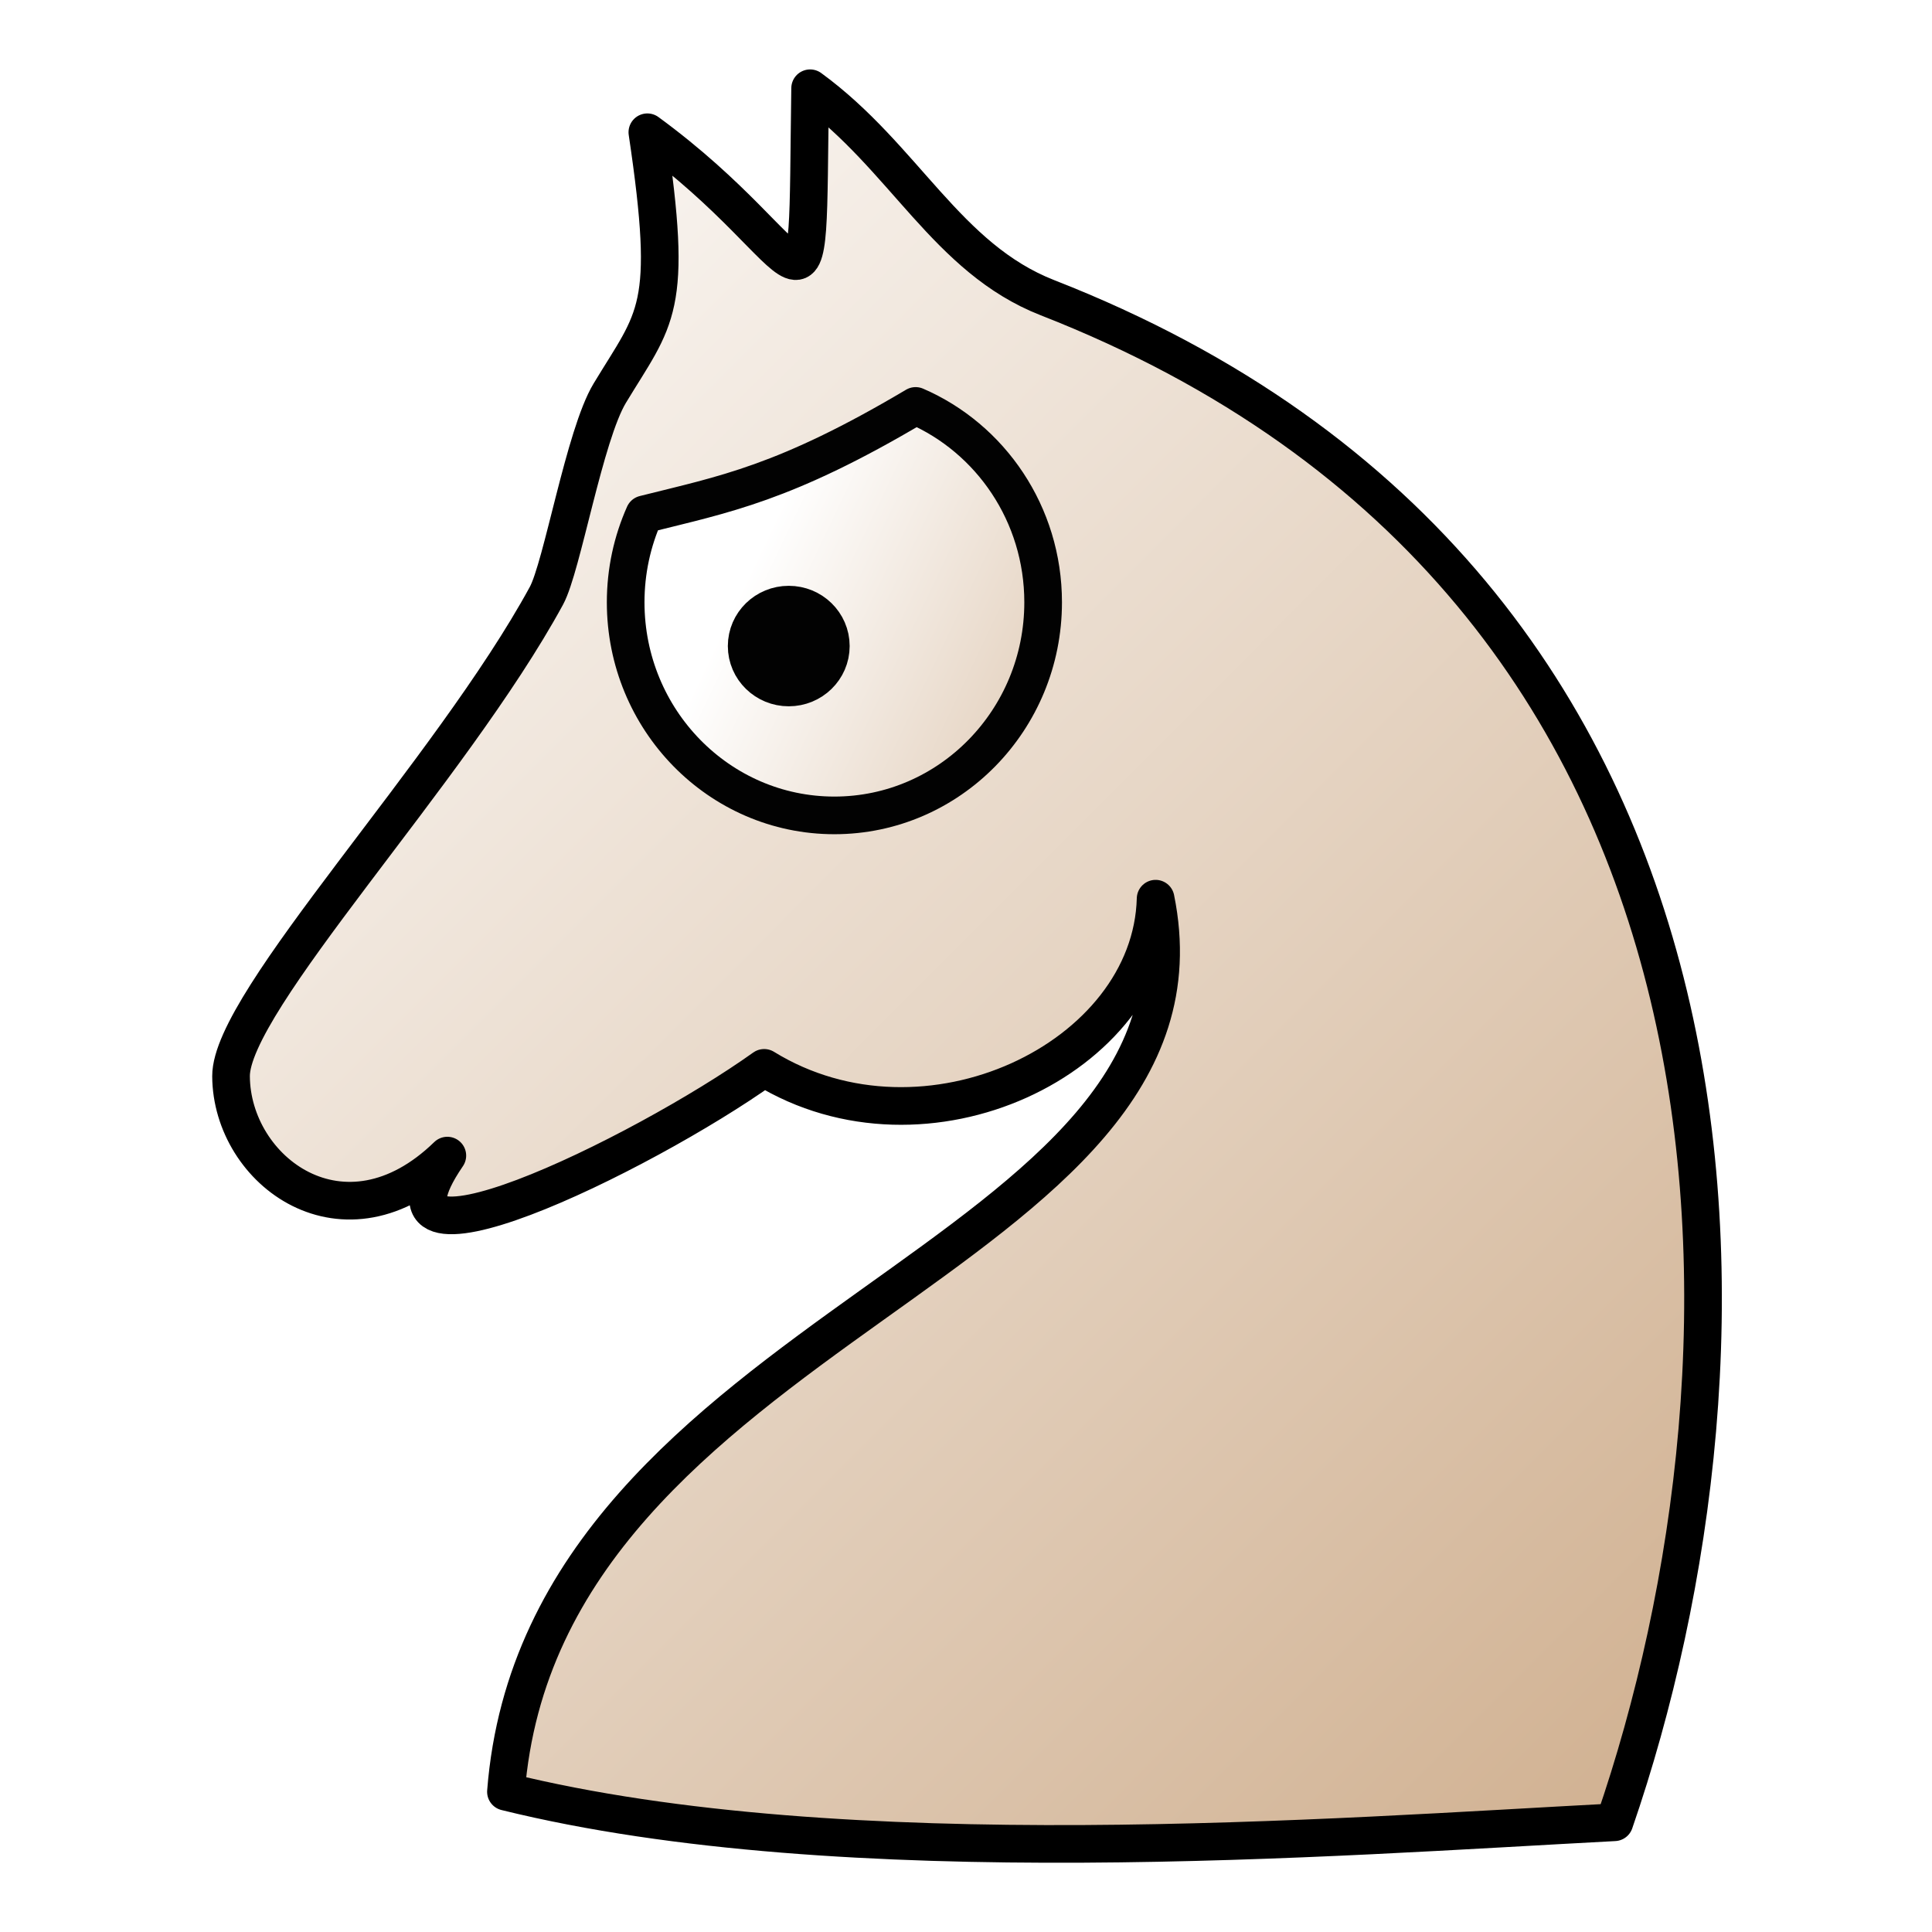
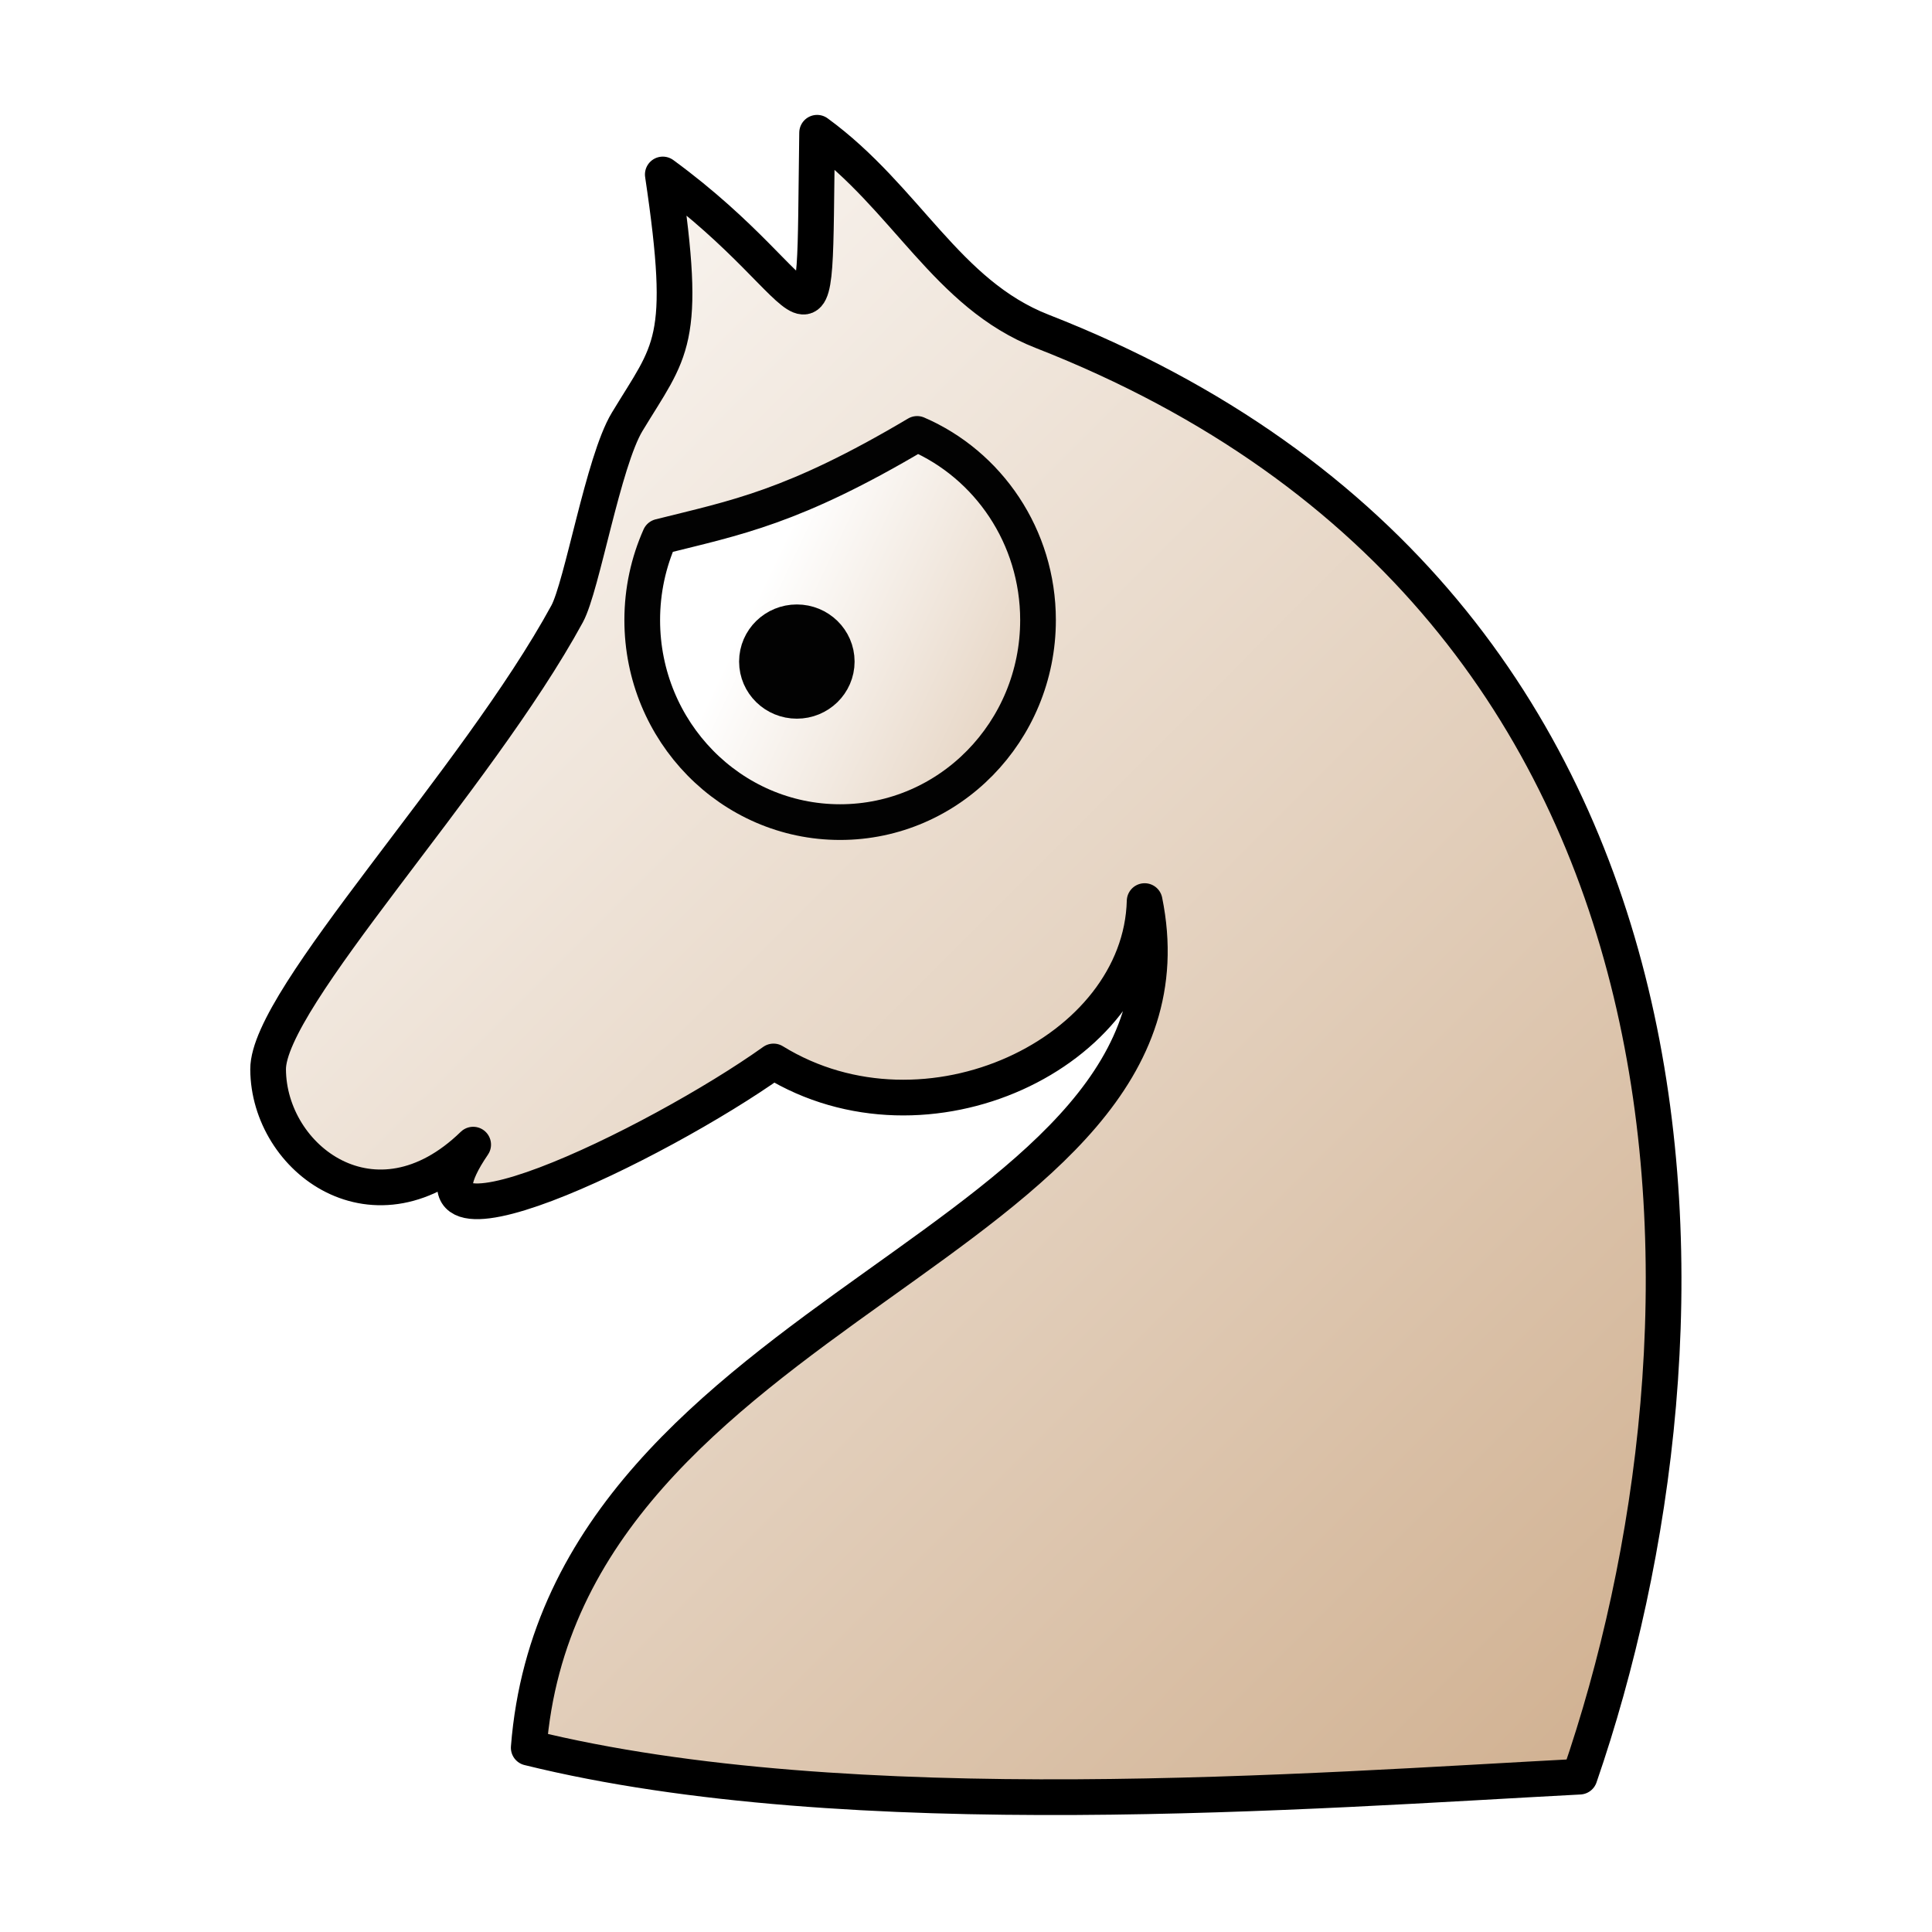
- <svg xmlns="http://www.w3.org/2000/svg" xmlns:xlink="http://www.w3.org/1999/xlink" overflow="hidden" viewBox="32 51 821 821" id="svg36220" version="1.0">
+ <svg xmlns="http://www.w3.org/2000/svg" xmlns:xlink="http://www.w3.org/1999/xlink" overflow="hidden" viewBox="10 29 866 866" id="svg36220" version="1.0">
  <defs id="defs36222">
    <linearGradient id="linearGradient2507">
      <stop style="stop-color:#ffffff;stop-opacity:1;" offset="0" id="stop2509" />
      <stop style="stop-color:#d0b090;stop-opacity:1;" offset="1" id="stop2511" />
    </linearGradient>
    <linearGradient xlink:href="#linearGradient2507" id="linearGradient2513" x1="63.677" y1="137.906" x2="741.164" y2="814.156" gradientUnits="userSpaceOnUse" gradientTransform="translate(2,12)" />
    <linearGradient xlink:href="#linearGradient2507" id="linearGradient2229" x1="340.957" y1="313.549" x2="553.437" y2="414.998" gradientUnits="userSpaceOnUse" />
  </defs>
  <g id="layer1">
    <path style="fill:url(#linearGradient2513);fill-opacity:1;fill-rule:evenodd;stroke:#000000;stroke-width:16;stroke-linecap:round;stroke-linejoin:round;stroke-miterlimit:4;stroke-dasharray:none;stroke-opacity:1" d="M 376.261,88.503 C 374.574,204.861 380.518,160.919 307.091,107.204 C 318.423,183.107 310.731,185.608 291.115,218.088 C 280.38,235.863 270.919,291.833 264.202,304.17 C 223.498,378.926 130.018,476.519 130.179,508.335 C 130.383,548.609 178.281,584.659 222.096,542.071 C 181.105,602.077 304.863,541.799 356.727,504.787 C 425.378,547.049 521.29,500.802 523.073,432.898 C 554.313,586.494 262.583,613.171 247,812.398 C 390.986,847.968 599.587,831.574 718.049,825.371 C 785.794,628.944 792.046,300.606 477.105,177.503 C 434.3,160.771 416.318,117.733 376.261,88.503 z " id="path4618" />
    <path style="opacity:0.99;fill:url(#linearGradient2229);fill-opacity:1;fill-rule:evenodd;stroke:#000000;stroke-width:16;stroke-linecap:round;stroke-linejoin:round;stroke-miterlimit:4;stroke-dasharray:none;stroke-dashoffset:0;stroke-opacity:1" d="M 421.094,223.5 C 365.392,256.569 339.82,261.019 305.781,269.562 C 300.709,280.961 297.875,293.609 297.875,306.938 C 297.875,356.927 337.594,397.5 386.562,397.5 C 435.531,397.5 475.281,356.927 475.281,306.938 C 475.281,269.446 452.93,237.254 421.094,223.5 z " id="path1345" />
    <path style="opacity:0.99;fill:#000000;fill-opacity:1;fill-rule:evenodd;stroke:#000000;stroke-width:20.423;stroke-linecap:round;stroke-linejoin:round;stroke-miterlimit:4;stroke-dasharray:none;stroke-dashoffset:0;stroke-opacity:1" id="path2231" d="M 422.054 340.25 A 23.202 22.097 0 1 1  375.65,340.25 A 23.202 22.097 0 1 1  422.054 340.25 z" transform="matrix(0.774653,0,0,0.792339,58.20569,55.94714)" />
  </g>
</svg>
